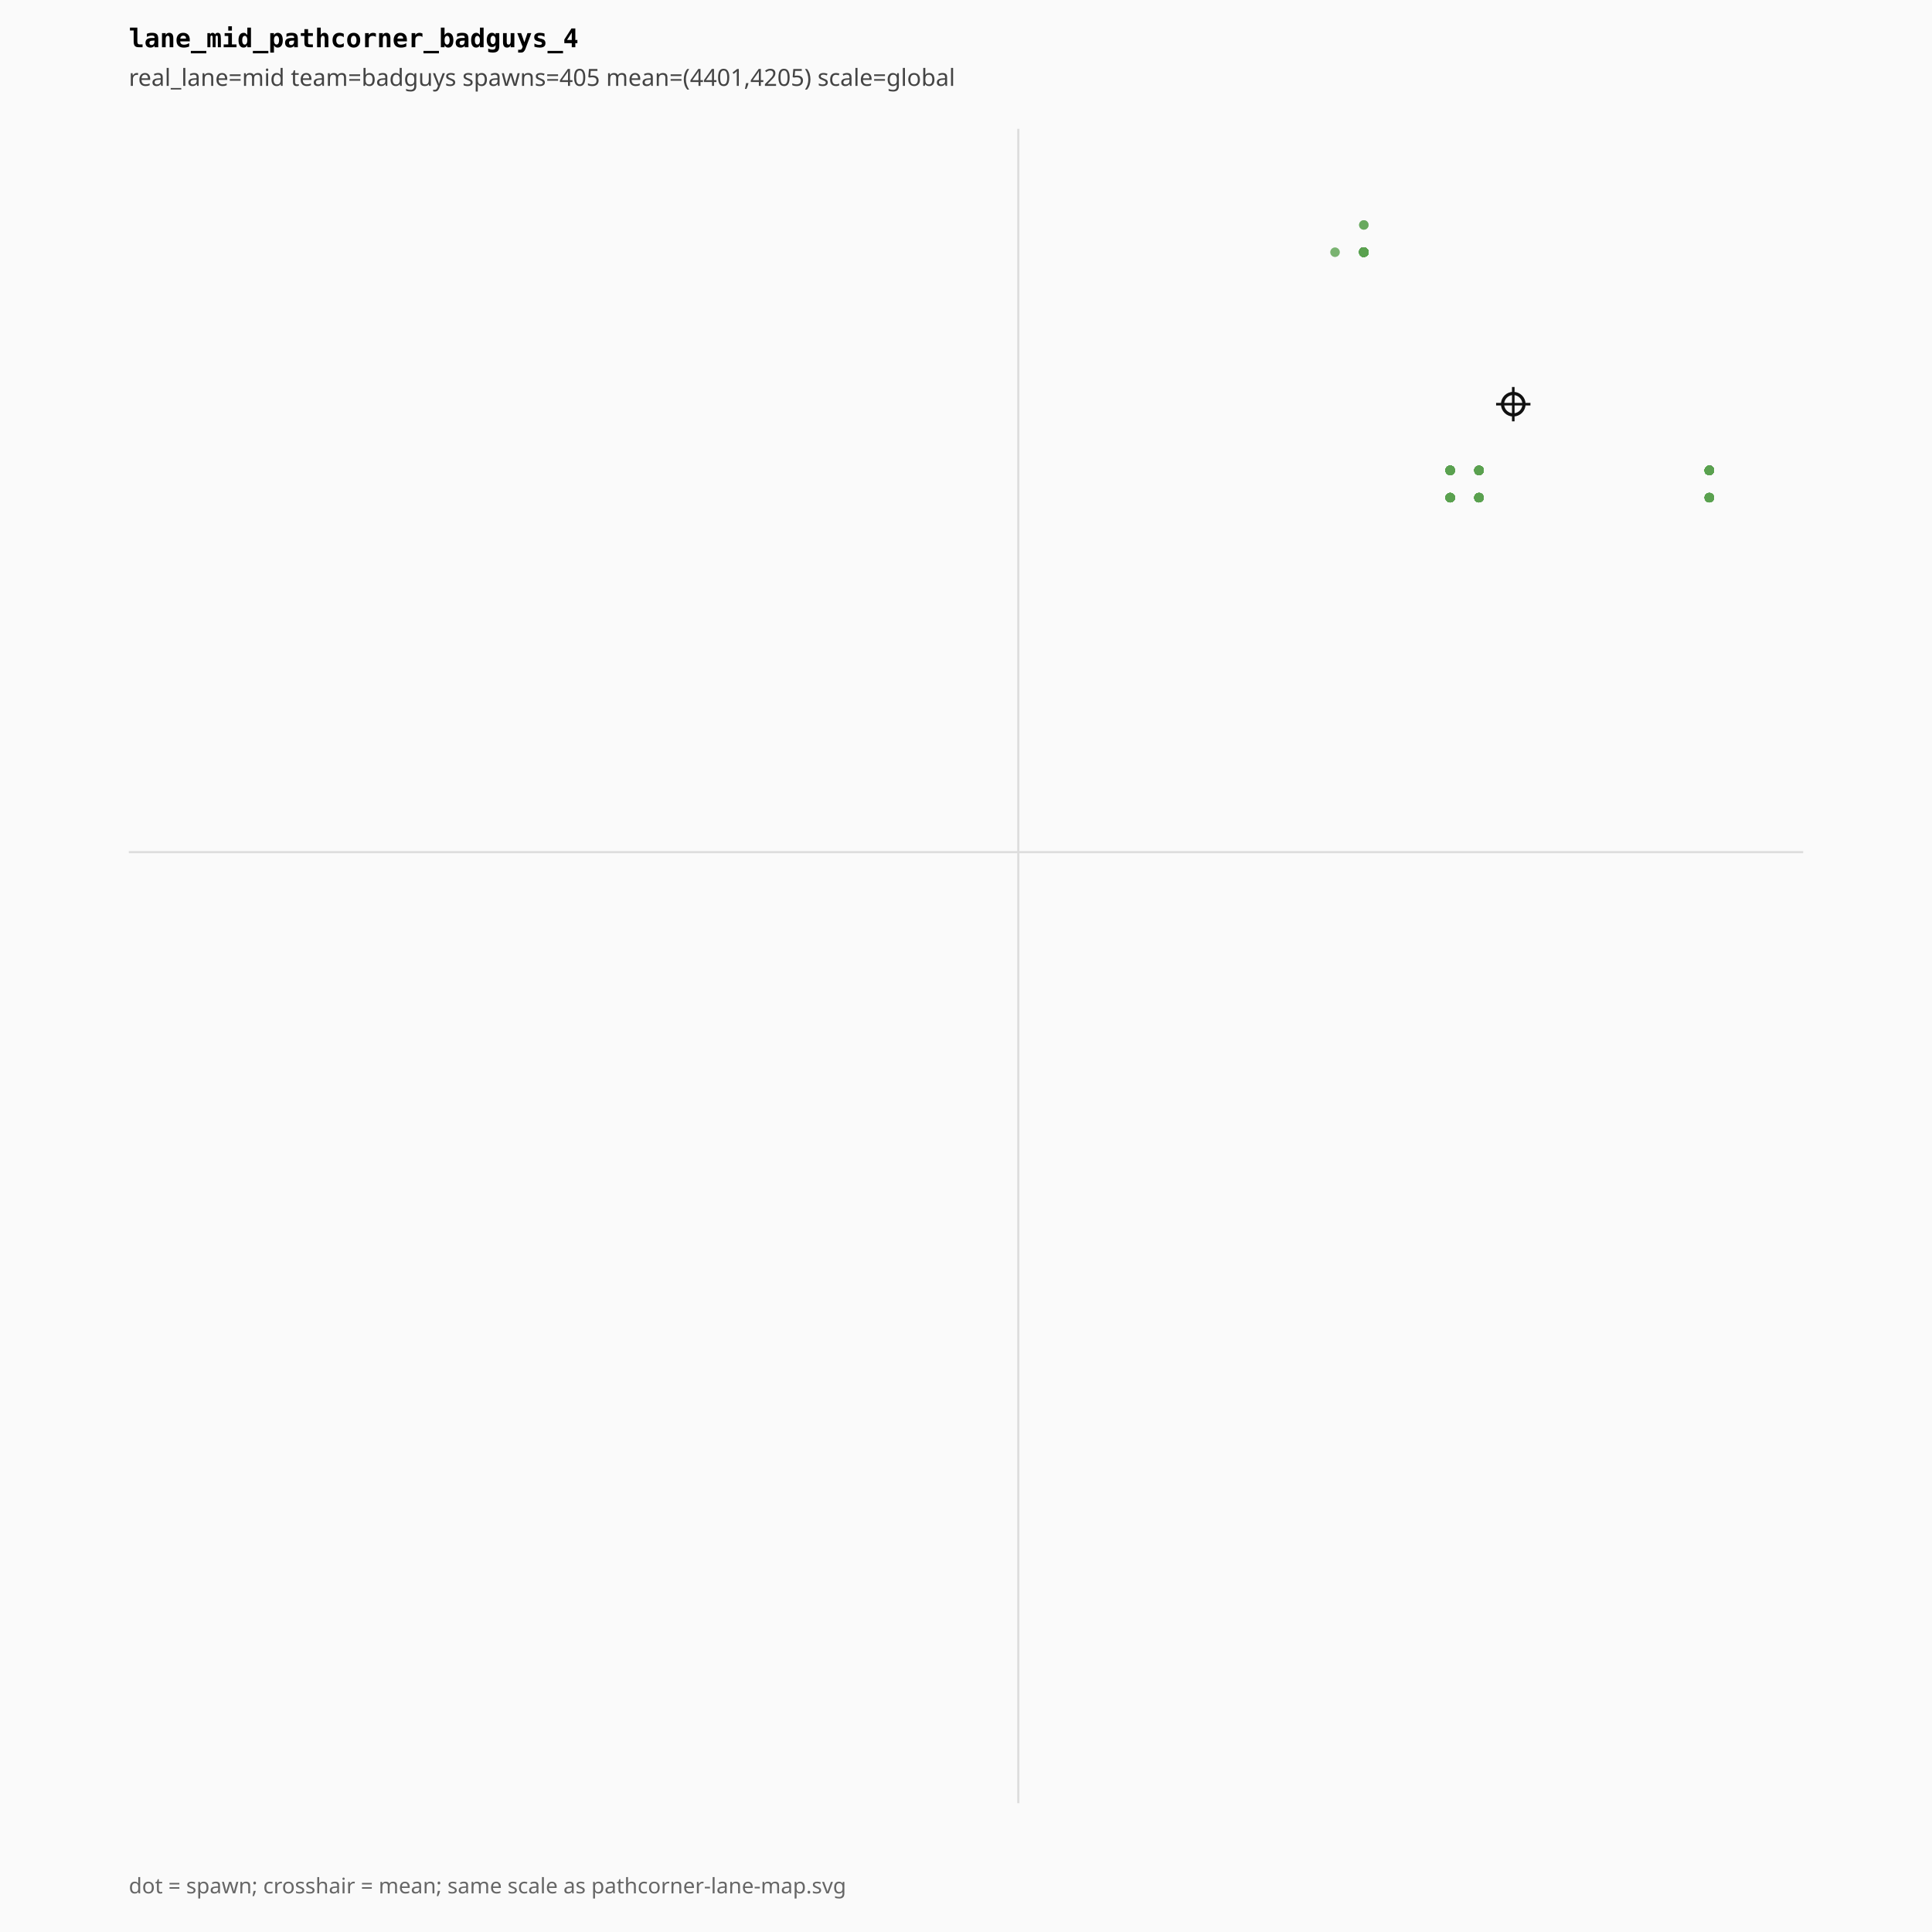
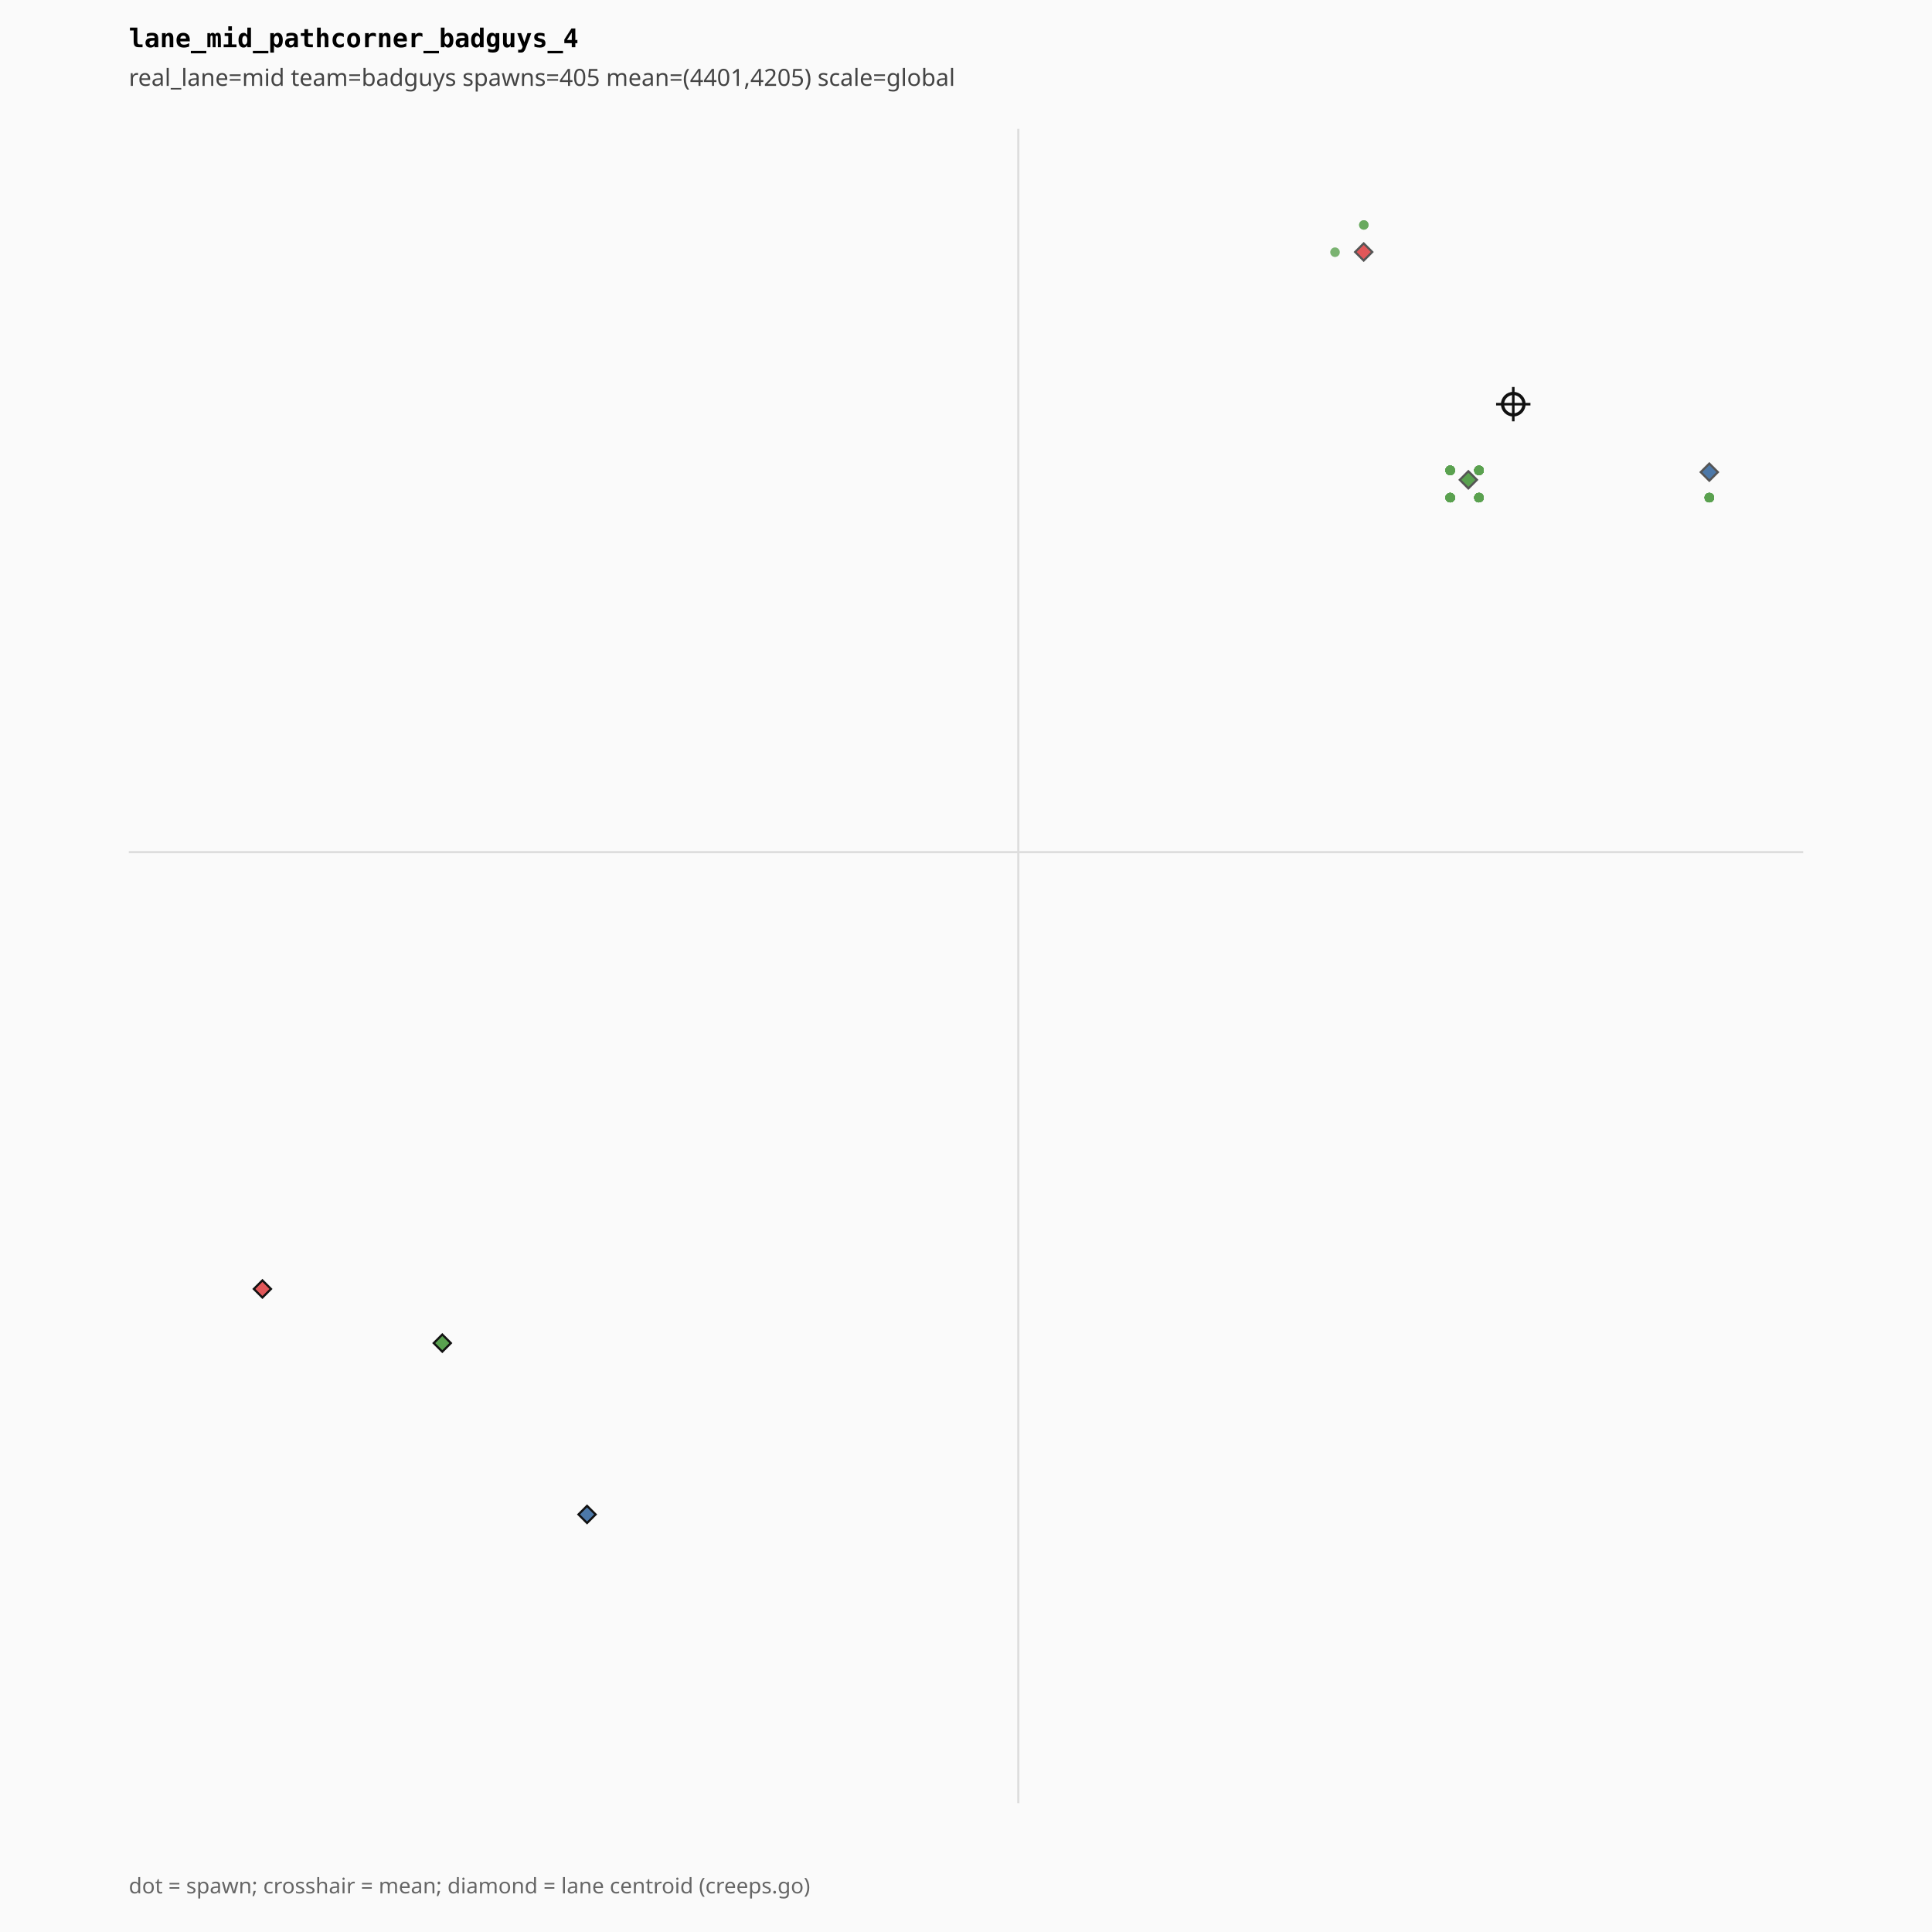
<svg xmlns="http://www.w3.org/2000/svg" width="900" height="900" viewBox="0 0 900 900">
  <rect x="0" y="0" width="900" height="900" fill="#fafafa" />
  <text x="60" y="22" font-family="monospace" font-size="12" font-weight="bold">lane_mid_pathcorner_badguys_4</text>
  <text x="60" y="40" font-family="sans-serif" font-size="11" fill="#444">real_lane=mid  team=badguys  spawns=405  mean=(4401,4205)  scale=global</text>
  <line x1="474.37" y1="60" x2="474.37" y2="840" stroke="#ddd" stroke-width="1" />
  <line x1="60" y1="396.96" x2="840" y2="396.96" stroke="#ddd" stroke-width="1" />
  <circle cx="635.32" cy="117.49" r="2.20" fill="#59A14F" fill-opacity="0.55" stroke="none" />
  <circle cx="796.28" cy="219.12" r="2.20" fill="#59A14F" fill-opacity="0.55" stroke="none" />
  <circle cx="688.97" cy="231.82" r="2.20" fill="#59A14F" fill-opacity="0.55" stroke="none" />
  <circle cx="688.97" cy="219.12" r="2.20" fill="#59A14F" fill-opacity="0.55" stroke="none" />
  <circle cx="796.28" cy="219.12" r="2.20" fill="#59A14F" fill-opacity="0.55" stroke="none" />
  <circle cx="796.28" cy="219.12" r="2.20" fill="#59A14F" fill-opacity="0.55" stroke="none" />
  <circle cx="635.32" cy="117.49" r="2.20" fill="#59A14F" fill-opacity="0.55" stroke="none" />
  <circle cx="675.56" cy="219.12" r="2.20" fill="#59A14F" fill-opacity="0.55" stroke="none" />
  <circle cx="635.32" cy="117.49" r="2.20" fill="#59A14F" fill-opacity="0.55" stroke="none" />
  <circle cx="688.97" cy="219.12" r="2.20" fill="#59A14F" fill-opacity="0.55" stroke="none" />
  <circle cx="635.32" cy="117.49" r="2.20" fill="#59A14F" fill-opacity="0.55" stroke="none" />
  <circle cx="675.56" cy="219.12" r="2.20" fill="#59A14F" fill-opacity="0.55" stroke="none" />
  <circle cx="796.28" cy="219.12" r="2.20" fill="#59A14F" fill-opacity="0.55" stroke="none" />
  <circle cx="635.32" cy="117.49" r="2.20" fill="#59A14F" fill-opacity="0.55" stroke="none" />
  <circle cx="688.97" cy="219.12" r="2.20" fill="#59A14F" fill-opacity="0.55" stroke="none" />
  <circle cx="796.28" cy="231.82" r="2.20" fill="#59A14F" fill-opacity="0.55" stroke="none" />
  <circle cx="688.97" cy="231.82" r="2.20" fill="#59A14F" fill-opacity="0.55" stroke="none" />
  <circle cx="688.97" cy="219.12" r="2.20" fill="#59A14F" fill-opacity="0.55" stroke="none" />
  <circle cx="796.28" cy="219.12" r="2.20" fill="#59A14F" fill-opacity="0.55" stroke="none" />
  <circle cx="635.32" cy="117.49" r="2.20" fill="#59A14F" fill-opacity="0.55" stroke="none" />
  <circle cx="675.56" cy="231.82" r="2.20" fill="#59A14F" fill-opacity="0.55" stroke="none" />
  <circle cx="796.28" cy="219.12" r="2.20" fill="#59A14F" fill-opacity="0.55" stroke="none" />
  <circle cx="635.32" cy="117.49" r="2.20" fill="#59A14F" fill-opacity="0.55" stroke="none" />
  <circle cx="688.97" cy="219.12" r="2.20" fill="#59A14F" fill-opacity="0.55" stroke="none" />
  <circle cx="796.28" cy="219.12" r="2.20" fill="#59A14F" fill-opacity="0.55" stroke="none" />
  <circle cx="635.32" cy="117.49" r="2.20" fill="#59A14F" fill-opacity="0.55" stroke="none" />
  <circle cx="796.28" cy="231.82" r="2.20" fill="#59A14F" fill-opacity="0.55" stroke="none" />
  <circle cx="675.56" cy="231.82" r="2.20" fill="#59A14F" fill-opacity="0.55" stroke="none" />
  <circle cx="635.32" cy="117.49" r="2.20" fill="#59A14F" fill-opacity="0.55" stroke="none" />
  <circle cx="796.28" cy="231.82" r="2.20" fill="#59A14F" fill-opacity="0.55" stroke="none" />
  <circle cx="675.56" cy="219.12" r="2.20" fill="#59A14F" fill-opacity="0.55" stroke="none" />
  <circle cx="675.56" cy="219.12" r="2.20" fill="#59A14F" fill-opacity="0.55" stroke="none" />
  <circle cx="796.28" cy="219.12" r="2.20" fill="#59A14F" fill-opacity="0.55" stroke="none" />
  <circle cx="635.32" cy="117.49" r="2.20" fill="#59A14F" fill-opacity="0.55" stroke="none" />
  <circle cx="635.32" cy="117.49" r="2.20" fill="#59A14F" fill-opacity="0.55" stroke="none" />
  <circle cx="688.97" cy="231.82" r="2.20" fill="#59A14F" fill-opacity="0.55" stroke="none" />
  <circle cx="796.28" cy="219.12" r="2.20" fill="#59A14F" fill-opacity="0.55" stroke="none" />
  <circle cx="688.97" cy="219.12" r="2.20" fill="#59A14F" fill-opacity="0.55" stroke="none" />
  <circle cx="796.28" cy="219.12" r="2.20" fill="#59A14F" fill-opacity="0.55" stroke="none" />
  <circle cx="688.97" cy="231.82" r="2.20" fill="#59A14F" fill-opacity="0.55" stroke="none" />
  <circle cx="675.56" cy="219.12" r="2.20" fill="#59A14F" fill-opacity="0.55" stroke="none" />
  <circle cx="796.28" cy="219.12" r="2.20" fill="#59A14F" fill-opacity="0.55" stroke="none" />
  <circle cx="635.32" cy="117.49" r="2.20" fill="#59A14F" fill-opacity="0.55" stroke="none" />
  <circle cx="635.32" cy="117.49" r="2.20" fill="#59A14F" fill-opacity="0.55" stroke="none" />
  <circle cx="688.97" cy="231.82" r="2.20" fill="#59A14F" fill-opacity="0.55" stroke="none" />
  <circle cx="796.28" cy="219.12" r="2.20" fill="#59A14F" fill-opacity="0.55" stroke="none" />
  <circle cx="635.32" cy="117.49" r="2.20" fill="#59A14F" fill-opacity="0.55" stroke="none" />
  <circle cx="688.97" cy="231.82" r="2.20" fill="#59A14F" fill-opacity="0.55" stroke="none" />
  <circle cx="688.97" cy="231.82" r="2.20" fill="#59A14F" fill-opacity="0.55" stroke="none" />
  <circle cx="635.32" cy="117.49" r="2.20" fill="#59A14F" fill-opacity="0.55" stroke="none" />
  <circle cx="796.28" cy="219.12" r="2.20" fill="#59A14F" fill-opacity="0.55" stroke="none" />
  <circle cx="635.32" cy="117.49" r="2.20" fill="#59A14F" fill-opacity="0.55" stroke="none" />
  <circle cx="675.56" cy="219.12" r="2.20" fill="#59A14F" fill-opacity="0.55" stroke="none" />
  <circle cx="635.32" cy="117.49" r="2.20" fill="#59A14F" fill-opacity="0.55" stroke="none" />
  <circle cx="675.56" cy="219.12" r="2.20" fill="#59A14F" fill-opacity="0.55" stroke="none" />
  <circle cx="688.97" cy="231.82" r="2.20" fill="#59A14F" fill-opacity="0.55" stroke="none" />
  <circle cx="796.28" cy="219.12" r="2.20" fill="#59A14F" fill-opacity="0.55" stroke="none" />
  <circle cx="635.32" cy="117.49" r="2.20" fill="#59A14F" fill-opacity="0.55" stroke="none" />
  <circle cx="675.56" cy="219.12" r="2.20" fill="#59A14F" fill-opacity="0.55" stroke="none" />
  <circle cx="675.56" cy="231.82" r="2.20" fill="#59A14F" fill-opacity="0.55" stroke="none" />
  <circle cx="688.97" cy="219.12" r="2.20" fill="#59A14F" fill-opacity="0.55" stroke="none" />
  <circle cx="635.32" cy="117.49" r="2.20" fill="#59A14F" fill-opacity="0.55" stroke="none" />
  <circle cx="796.28" cy="219.12" r="2.20" fill="#59A14F" fill-opacity="0.55" stroke="none" />
  <circle cx="796.28" cy="219.12" r="2.20" fill="#59A14F" fill-opacity="0.55" stroke="none" />
  <circle cx="675.56" cy="219.12" r="2.20" fill="#59A14F" fill-opacity="0.55" stroke="none" />
  <circle cx="635.32" cy="117.49" r="2.20" fill="#59A14F" fill-opacity="0.55" stroke="none" />
  <circle cx="635.32" cy="117.49" r="2.20" fill="#59A14F" fill-opacity="0.55" stroke="none" />
  <circle cx="675.56" cy="219.12" r="2.20" fill="#59A14F" fill-opacity="0.55" stroke="none" />
  <circle cx="796.28" cy="219.12" r="2.20" fill="#59A14F" fill-opacity="0.55" stroke="none" />
  <circle cx="635.32" cy="117.49" r="2.20" fill="#59A14F" fill-opacity="0.55" stroke="none" />
  <circle cx="688.97" cy="219.12" r="2.20" fill="#59A14F" fill-opacity="0.55" stroke="none" />
  <circle cx="796.28" cy="219.12" r="2.20" fill="#59A14F" fill-opacity="0.55" stroke="none" />
  <circle cx="675.56" cy="231.82" r="2.20" fill="#59A14F" fill-opacity="0.55" stroke="none" />
  <circle cx="796.28" cy="219.12" r="2.20" fill="#59A14F" fill-opacity="0.55" stroke="none" />
  <circle cx="635.32" cy="117.49" r="2.20" fill="#59A14F" fill-opacity="0.55" stroke="none" />
  <circle cx="635.32" cy="117.49" r="2.20" fill="#59A14F" fill-opacity="0.55" stroke="none" />
  <circle cx="635.32" cy="117.49" r="2.20" fill="#59A14F" fill-opacity="0.55" stroke="none" />
  <circle cx="675.56" cy="219.12" r="2.20" fill="#59A14F" fill-opacity="0.55" stroke="none" />
  <circle cx="796.28" cy="231.82" r="2.20" fill="#59A14F" fill-opacity="0.55" stroke="none" />
  <circle cx="675.56" cy="219.12" r="2.20" fill="#59A14F" fill-opacity="0.55" stroke="none" />
  <circle cx="688.97" cy="231.82" r="2.20" fill="#59A14F" fill-opacity="0.55" stroke="none" />
  <circle cx="635.32" cy="117.49" r="2.20" fill="#59A14F" fill-opacity="0.55" stroke="none" />
  <circle cx="796.28" cy="219.12" r="2.20" fill="#59A14F" fill-opacity="0.55" stroke="none" />
  <circle cx="675.56" cy="219.12" r="2.20" fill="#59A14F" fill-opacity="0.55" stroke="none" />
  <circle cx="688.97" cy="219.12" r="2.20" fill="#59A14F" fill-opacity="0.55" stroke="none" />
  <circle cx="635.32" cy="117.49" r="2.20" fill="#59A14F" fill-opacity="0.55" stroke="none" />
  <circle cx="675.56" cy="219.12" r="2.20" fill="#59A14F" fill-opacity="0.55" stroke="none" />
  <circle cx="796.28" cy="219.12" r="2.20" fill="#59A14F" fill-opacity="0.55" stroke="none" />
  <circle cx="796.28" cy="219.12" r="2.20" fill="#59A14F" fill-opacity="0.55" stroke="none" />
  <circle cx="635.32" cy="117.49" r="2.20" fill="#59A14F" fill-opacity="0.55" stroke="none" />
  <circle cx="688.97" cy="219.12" r="2.20" fill="#59A14F" fill-opacity="0.55" stroke="none" />
  <circle cx="635.32" cy="104.79" r="2.20" fill="#59A14F" fill-opacity="0.55" stroke="none" />
  <circle cx="635.32" cy="117.49" r="2.20" fill="#59A14F" fill-opacity="0.55" stroke="none" />
  <circle cx="796.28" cy="219.12" r="2.20" fill="#59A14F" fill-opacity="0.55" stroke="none" />
  <circle cx="635.32" cy="117.49" r="2.20" fill="#59A14F" fill-opacity="0.55" stroke="none" />
  <circle cx="796.28" cy="219.12" r="2.20" fill="#59A14F" fill-opacity="0.55" stroke="none" />
  <circle cx="675.56" cy="219.12" r="2.20" fill="#59A14F" fill-opacity="0.55" stroke="none" />
  <circle cx="796.28" cy="231.82" r="2.20" fill="#59A14F" fill-opacity="0.55" stroke="none" />
  <circle cx="796.28" cy="231.82" r="2.20" fill="#59A14F" fill-opacity="0.55" stroke="none" />
  <circle cx="621.91" cy="117.49" r="2.20" fill="#59A14F" fill-opacity="0.55" stroke="none" />
  <circle cx="675.56" cy="231.82" r="2.20" fill="#59A14F" fill-opacity="0.55" stroke="none" />
  <circle cx="796.28" cy="219.12" r="2.20" fill="#59A14F" fill-opacity="0.55" stroke="none" />
  <circle cx="675.56" cy="219.12" r="2.20" fill="#59A14F" fill-opacity="0.55" stroke="none" />
  <circle cx="635.32" cy="117.49" r="2.20" fill="#59A14F" fill-opacity="0.55" stroke="none" />
  <circle cx="796.28" cy="219.12" r="2.20" fill="#59A14F" fill-opacity="0.55" stroke="none" />
  <circle cx="688.97" cy="231.82" r="2.20" fill="#59A14F" fill-opacity="0.55" stroke="none" />
  <circle cx="635.32" cy="117.49" r="2.20" fill="#59A14F" fill-opacity="0.55" stroke="none" />
  <circle cx="675.56" cy="231.82" r="2.20" fill="#59A14F" fill-opacity="0.55" stroke="none" />
  <circle cx="688.97" cy="231.82" r="2.20" fill="#59A14F" fill-opacity="0.55" stroke="none" />
  <circle cx="796.28" cy="219.12" r="2.20" fill="#59A14F" fill-opacity="0.55" stroke="none" />
  <circle cx="796.28" cy="231.82" r="2.20" fill="#59A14F" fill-opacity="0.55" stroke="none" />
  <circle cx="688.97" cy="231.82" r="2.20" fill="#59A14F" fill-opacity="0.55" stroke="none" />
  <circle cx="635.32" cy="117.49" r="2.20" fill="#59A14F" fill-opacity="0.55" stroke="none" />
  <circle cx="796.28" cy="219.12" r="2.20" fill="#59A14F" fill-opacity="0.55" stroke="none" />
  <circle cx="635.32" cy="117.49" r="2.20" fill="#59A14F" fill-opacity="0.55" stroke="none" />
  <circle cx="796.28" cy="219.12" r="2.20" fill="#59A14F" fill-opacity="0.55" stroke="none" />
  <circle cx="675.56" cy="231.82" r="2.20" fill="#59A14F" fill-opacity="0.55" stroke="none" />
  <circle cx="796.28" cy="219.12" r="2.20" fill="#59A14F" fill-opacity="0.55" stroke="none" />
  <circle cx="635.32" cy="117.49" r="2.20" fill="#59A14F" fill-opacity="0.55" stroke="none" />
  <circle cx="675.56" cy="219.12" r="2.20" fill="#59A14F" fill-opacity="0.55" stroke="none" />
  <circle cx="796.28" cy="219.12" r="2.20" fill="#59A14F" fill-opacity="0.55" stroke="none" />
  <circle cx="675.56" cy="219.12" r="2.20" fill="#59A14F" fill-opacity="0.55" stroke="none" />
  <circle cx="635.32" cy="117.49" r="2.20" fill="#59A14F" fill-opacity="0.55" stroke="none" />
  <circle cx="635.32" cy="117.49" r="2.20" fill="#59A14F" fill-opacity="0.55" stroke="none" />
  <circle cx="796.28" cy="219.12" r="2.20" fill="#59A14F" fill-opacity="0.55" stroke="none" />
  <circle cx="635.32" cy="117.49" r="2.20" fill="#59A14F" fill-opacity="0.55" stroke="none" />
  <circle cx="688.97" cy="231.82" r="2.20" fill="#59A14F" fill-opacity="0.55" stroke="none" />
  <circle cx="796.28" cy="219.12" r="2.20" fill="#59A14F" fill-opacity="0.55" stroke="none" />
  <circle cx="675.56" cy="219.12" r="2.20" fill="#59A14F" fill-opacity="0.55" stroke="none" />
  <circle cx="635.32" cy="117.49" r="2.20" fill="#59A14F" fill-opacity="0.55" stroke="none" />
  <circle cx="796.28" cy="219.12" r="2.20" fill="#59A14F" fill-opacity="0.55" stroke="none" />
  <circle cx="688.97" cy="219.12" r="2.20" fill="#59A14F" fill-opacity="0.55" stroke="none" />
  <circle cx="635.32" cy="117.49" r="2.20" fill="#59A14F" fill-opacity="0.55" stroke="none" />
  <circle cx="635.32" cy="117.49" r="2.20" fill="#59A14F" fill-opacity="0.55" stroke="none" />
  <circle cx="796.28" cy="219.12" r="2.20" fill="#59A14F" fill-opacity="0.55" stroke="none" />
  <circle cx="688.97" cy="231.82" r="2.20" fill="#59A14F" fill-opacity="0.55" stroke="none" />
  <circle cx="688.97" cy="219.12" r="2.20" fill="#59A14F" fill-opacity="0.55" stroke="none" />
  <circle cx="675.56" cy="231.82" r="2.20" fill="#59A14F" fill-opacity="0.55" stroke="none" />
  <circle cx="635.32" cy="117.49" r="2.20" fill="#59A14F" fill-opacity="0.55" stroke="none" />
  <circle cx="796.28" cy="219.12" r="2.20" fill="#59A14F" fill-opacity="0.55" stroke="none" />
  <circle cx="675.56" cy="219.12" r="2.20" fill="#59A14F" fill-opacity="0.55" stroke="none" />
  <circle cx="635.32" cy="117.49" r="2.20" fill="#59A14F" fill-opacity="0.55" stroke="none" />
  <circle cx="796.28" cy="219.12" r="2.20" fill="#59A14F" fill-opacity="0.55" stroke="none" />
  <circle cx="796.28" cy="219.12" r="2.20" fill="#59A14F" fill-opacity="0.55" stroke="none" />
  <circle cx="635.32" cy="117.49" r="2.20" fill="#59A14F" fill-opacity="0.55" stroke="none" />
  <circle cx="688.97" cy="219.12" r="2.20" fill="#59A14F" fill-opacity="0.55" stroke="none" />
  <circle cx="796.28" cy="219.12" r="2.20" fill="#59A14F" fill-opacity="0.55" stroke="none" />
  <circle cx="796.28" cy="219.12" r="2.20" fill="#59A14F" fill-opacity="0.55" stroke="none" />
  <circle cx="688.97" cy="231.82" r="2.20" fill="#59A14F" fill-opacity="0.55" stroke="none" />
  <circle cx="688.97" cy="219.12" r="2.20" fill="#59A14F" fill-opacity="0.55" stroke="none" />
  <circle cx="796.28" cy="219.12" r="2.20" fill="#59A14F" fill-opacity="0.55" stroke="none" />
  <circle cx="635.32" cy="117.49" r="2.20" fill="#59A14F" fill-opacity="0.55" stroke="none" />
  <circle cx="688.97" cy="219.12" r="2.20" fill="#59A14F" fill-opacity="0.55" stroke="none" />
  <circle cx="796.28" cy="219.12" r="2.20" fill="#59A14F" fill-opacity="0.55" stroke="none" />
  <circle cx="796.28" cy="219.12" r="2.20" fill="#59A14F" fill-opacity="0.55" stroke="none" />
  <circle cx="635.32" cy="117.49" r="2.20" fill="#59A14F" fill-opacity="0.55" stroke="none" />
  <circle cx="635.32" cy="117.49" r="2.20" fill="#59A14F" fill-opacity="0.55" stroke="none" />
  <circle cx="635.32" cy="117.49" r="2.20" fill="#59A14F" fill-opacity="0.55" stroke="none" />
  <circle cx="796.28" cy="219.12" r="2.20" fill="#59A14F" fill-opacity="0.55" stroke="none" />
  <circle cx="688.97" cy="219.12" r="2.20" fill="#59A14F" fill-opacity="0.55" stroke="none" />
  <circle cx="635.32" cy="117.49" r="2.20" fill="#59A14F" fill-opacity="0.55" stroke="none" />
  <circle cx="635.32" cy="117.49" r="2.20" fill="#59A14F" fill-opacity="0.55" stroke="none" />
  <circle cx="796.28" cy="219.12" r="2.20" fill="#59A14F" fill-opacity="0.55" stroke="none" />
  <circle cx="796.28" cy="219.12" r="2.20" fill="#59A14F" fill-opacity="0.55" stroke="none" />
  <circle cx="635.32" cy="117.49" r="2.20" fill="#59A14F" fill-opacity="0.55" stroke="none" />
  <circle cx="635.32" cy="117.49" r="2.20" fill="#59A14F" fill-opacity="0.55" stroke="none" />
  <circle cx="796.28" cy="219.12" r="2.20" fill="#59A14F" fill-opacity="0.55" stroke="none" />
  <circle cx="635.32" cy="117.49" r="2.20" fill="#59A14F" fill-opacity="0.55" stroke="none" />
  <circle cx="675.56" cy="231.82" r="2.20" fill="#59A14F" fill-opacity="0.55" stroke="none" />
  <circle cx="635.32" cy="117.49" r="2.20" fill="#59A14F" fill-opacity="0.55" stroke="none" />
  <circle cx="796.28" cy="219.12" r="2.20" fill="#59A14F" fill-opacity="0.55" stroke="none" />
  <circle cx="635.32" cy="117.49" r="2.20" fill="#59A14F" fill-opacity="0.55" stroke="none" />
  <circle cx="675.56" cy="219.12" r="2.20" fill="#59A14F" fill-opacity="0.55" stroke="none" />
  <circle cx="796.28" cy="219.12" r="2.20" fill="#59A14F" fill-opacity="0.55" stroke="none" />
  <circle cx="688.97" cy="219.12" r="2.20" fill="#59A14F" fill-opacity="0.55" stroke="none" />
  <circle cx="635.32" cy="117.49" r="2.20" fill="#59A14F" fill-opacity="0.55" stroke="none" />
  <circle cx="635.32" cy="117.49" r="2.20" fill="#59A14F" fill-opacity="0.55" stroke="none" />
  <circle cx="675.56" cy="231.82" r="2.20" fill="#59A14F" fill-opacity="0.55" stroke="none" />
  <circle cx="796.28" cy="219.12" r="2.20" fill="#59A14F" fill-opacity="0.55" stroke="none" />
  <circle cx="675.56" cy="219.12" r="2.20" fill="#59A14F" fill-opacity="0.55" stroke="none" />
  <circle cx="635.32" cy="117.49" r="2.20" fill="#59A14F" fill-opacity="0.55" stroke="none" />
  <circle cx="796.28" cy="219.12" r="2.20" fill="#59A14F" fill-opacity="0.55" stroke="none" />
  <circle cx="635.32" cy="117.49" r="2.20" fill="#59A14F" fill-opacity="0.55" stroke="none" />
  <circle cx="688.97" cy="219.12" r="2.20" fill="#59A14F" fill-opacity="0.55" stroke="none" />
  <circle cx="796.28" cy="219.12" r="2.20" fill="#59A14F" fill-opacity="0.55" stroke="none" />
  <circle cx="635.32" cy="117.49" r="2.20" fill="#59A14F" fill-opacity="0.55" stroke="none" />
  <circle cx="635.32" cy="117.49" r="2.20" fill="#59A14F" fill-opacity="0.55" stroke="none" />
  <circle cx="675.56" cy="219.12" r="2.20" fill="#59A14F" fill-opacity="0.55" stroke="none" />
  <circle cx="635.32" cy="117.49" r="2.20" fill="#59A14F" fill-opacity="0.55" stroke="none" />
  <circle cx="796.28" cy="219.12" r="2.20" fill="#59A14F" fill-opacity="0.55" stroke="none" />
  <circle cx="635.32" cy="117.49" r="2.20" fill="#59A14F" fill-opacity="0.55" stroke="none" />
  <circle cx="675.56" cy="231.82" r="2.20" fill="#59A14F" fill-opacity="0.55" stroke="none" />
  <circle cx="796.28" cy="219.12" r="2.20" fill="#59A14F" fill-opacity="0.55" stroke="none" />
  <circle cx="688.97" cy="231.82" r="2.20" fill="#59A14F" fill-opacity="0.55" stroke="none" />
  <circle cx="796.28" cy="219.12" r="2.20" fill="#59A14F" fill-opacity="0.55" stroke="none" />
  <circle cx="635.32" cy="117.49" r="2.20" fill="#59A14F" fill-opacity="0.55" stroke="none" />
  <circle cx="688.97" cy="219.12" r="2.20" fill="#59A14F" fill-opacity="0.55" stroke="none" />
  <circle cx="796.28" cy="219.12" r="2.20" fill="#59A14F" fill-opacity="0.55" stroke="none" />
  <circle cx="688.97" cy="231.82" r="2.20" fill="#59A14F" fill-opacity="0.55" stroke="none" />
  <circle cx="796.28" cy="231.82" r="2.20" fill="#59A14F" fill-opacity="0.55" stroke="none" />
  <circle cx="635.32" cy="117.49" r="2.20" fill="#59A14F" fill-opacity="0.55" stroke="none" />
  <circle cx="675.56" cy="231.82" r="2.20" fill="#59A14F" fill-opacity="0.55" stroke="none" />
  <circle cx="675.56" cy="231.82" r="2.20" fill="#59A14F" fill-opacity="0.55" stroke="none" />
  <circle cx="635.32" cy="117.49" r="2.20" fill="#59A14F" fill-opacity="0.55" stroke="none" />
  <circle cx="675.56" cy="231.82" r="2.20" fill="#59A14F" fill-opacity="0.55" stroke="none" />
  <circle cx="688.97" cy="219.12" r="2.20" fill="#59A14F" fill-opacity="0.55" stroke="none" />
  <circle cx="796.28" cy="219.12" r="2.20" fill="#59A14F" fill-opacity="0.55" stroke="none" />
  <circle cx="635.32" cy="117.49" r="2.20" fill="#59A14F" fill-opacity="0.55" stroke="none" />
  <circle cx="675.56" cy="231.82" r="2.20" fill="#59A14F" fill-opacity="0.55" stroke="none" />
  <circle cx="635.32" cy="104.79" r="2.20" fill="#59A14F" fill-opacity="0.55" stroke="none" />
  <circle cx="796.28" cy="219.12" r="2.20" fill="#59A14F" fill-opacity="0.55" stroke="none" />
  <circle cx="688.97" cy="231.82" r="2.20" fill="#59A14F" fill-opacity="0.55" stroke="none" />
  <circle cx="688.97" cy="231.82" r="2.20" fill="#59A14F" fill-opacity="0.55" stroke="none" />
  <circle cx="796.28" cy="219.12" r="2.20" fill="#59A14F" fill-opacity="0.55" stroke="none" />
  <circle cx="635.32" cy="117.49" r="2.20" fill="#59A14F" fill-opacity="0.55" stroke="none" />
  <circle cx="796.28" cy="219.12" r="2.20" fill="#59A14F" fill-opacity="0.55" stroke="none" />
  <circle cx="675.56" cy="231.82" r="2.20" fill="#59A14F" fill-opacity="0.55" stroke="none" />
  <circle cx="635.32" cy="117.49" r="2.20" fill="#59A14F" fill-opacity="0.55" stroke="none" />
  <circle cx="675.56" cy="231.82" r="2.20" fill="#59A14F" fill-opacity="0.55" stroke="none" />
  <circle cx="796.28" cy="219.12" r="2.20" fill="#59A14F" fill-opacity="0.55" stroke="none" />
  <circle cx="635.32" cy="117.49" r="2.20" fill="#59A14F" fill-opacity="0.55" stroke="none" />
  <circle cx="635.32" cy="117.49" r="2.20" fill="#59A14F" fill-opacity="0.55" stroke="none" />
  <circle cx="796.28" cy="219.12" r="2.20" fill="#59A14F" fill-opacity="0.55" stroke="none" />
  <circle cx="688.97" cy="219.12" r="2.20" fill="#59A14F" fill-opacity="0.55" stroke="none" />
  <circle cx="688.97" cy="231.82" r="2.20" fill="#59A14F" fill-opacity="0.55" stroke="none" />
  <circle cx="675.56" cy="219.12" r="2.20" fill="#59A14F" fill-opacity="0.55" stroke="none" />
  <circle cx="635.32" cy="117.49" r="2.20" fill="#59A14F" fill-opacity="0.55" stroke="none" />
  <circle cx="796.28" cy="219.12" r="2.20" fill="#59A14F" fill-opacity="0.55" stroke="none" />
  <circle cx="675.56" cy="231.82" r="2.20" fill="#59A14F" fill-opacity="0.55" stroke="none" />
  <circle cx="796.28" cy="219.12" r="2.20" fill="#59A14F" fill-opacity="0.55" stroke="none" />
  <circle cx="635.32" cy="117.49" r="2.20" fill="#59A14F" fill-opacity="0.55" stroke="none" />
  <circle cx="796.28" cy="219.12" r="2.20" fill="#59A14F" fill-opacity="0.55" stroke="none" />
  <circle cx="796.28" cy="219.12" r="2.20" fill="#59A14F" fill-opacity="0.55" stroke="none" />
  <circle cx="796.28" cy="219.12" r="2.20" fill="#59A14F" fill-opacity="0.55" stroke="none" />
  <circle cx="688.97" cy="219.12" r="2.20" fill="#59A14F" fill-opacity="0.55" stroke="none" />
  <circle cx="796.28" cy="219.12" r="2.20" fill="#59A14F" fill-opacity="0.55" stroke="none" />
  <circle cx="796.28" cy="219.12" r="2.20" fill="#59A14F" fill-opacity="0.55" stroke="none" />
  <circle cx="635.32" cy="117.49" r="2.20" fill="#59A14F" fill-opacity="0.55" stroke="none" />
  <circle cx="688.97" cy="219.12" r="2.20" fill="#59A14F" fill-opacity="0.55" stroke="none" />
  <circle cx="635.32" cy="117.49" r="2.20" fill="#59A14F" fill-opacity="0.55" stroke="none" />
  <circle cx="796.28" cy="231.82" r="2.20" fill="#59A14F" fill-opacity="0.55" stroke="none" />
  <circle cx="688.97" cy="219.12" r="2.20" fill="#59A14F" fill-opacity="0.55" stroke="none" />
  <circle cx="635.32" cy="117.49" r="2.20" fill="#59A14F" fill-opacity="0.55" stroke="none" />
  <circle cx="796.28" cy="231.82" r="2.20" fill="#59A14F" fill-opacity="0.55" stroke="none" />
  <circle cx="635.32" cy="117.49" r="2.20" fill="#59A14F" fill-opacity="0.55" stroke="none" />
  <circle cx="796.28" cy="219.12" r="2.20" fill="#59A14F" fill-opacity="0.55" stroke="none" />
  <circle cx="675.56" cy="231.82" r="2.20" fill="#59A14F" fill-opacity="0.55" stroke="none" />
  <circle cx="796.28" cy="219.12" r="2.20" fill="#59A14F" fill-opacity="0.55" stroke="none" />
  <circle cx="635.32" cy="117.49" r="2.20" fill="#59A14F" fill-opacity="0.55" stroke="none" />
  <circle cx="688.97" cy="219.12" r="2.20" fill="#59A14F" fill-opacity="0.55" stroke="none" />
  <circle cx="635.32" cy="117.49" r="2.20" fill="#59A14F" fill-opacity="0.55" stroke="none" />
  <circle cx="635.32" cy="117.49" r="2.20" fill="#59A14F" fill-opacity="0.55" stroke="none" />
  <circle cx="796.28" cy="231.82" r="2.20" fill="#59A14F" fill-opacity="0.55" stroke="none" />
  <circle cx="796.28" cy="219.12" r="2.20" fill="#59A14F" fill-opacity="0.55" stroke="none" />
  <circle cx="675.56" cy="231.82" r="2.20" fill="#59A14F" fill-opacity="0.55" stroke="none" />
  <circle cx="796.28" cy="219.12" r="2.20" fill="#59A14F" fill-opacity="0.55" stroke="none" />
  <circle cx="688.97" cy="219.12" r="2.20" fill="#59A14F" fill-opacity="0.55" stroke="none" />
  <circle cx="796.28" cy="231.82" r="2.20" fill="#59A14F" fill-opacity="0.55" stroke="none" />
  <circle cx="675.56" cy="219.12" r="2.20" fill="#59A14F" fill-opacity="0.55" stroke="none" />
  <circle cx="796.28" cy="219.12" r="2.20" fill="#59A14F" fill-opacity="0.55" stroke="none" />
  <circle cx="635.32" cy="117.49" r="2.20" fill="#59A14F" fill-opacity="0.55" stroke="none" />
  <circle cx="635.32" cy="117.49" r="2.20" fill="#59A14F" fill-opacity="0.55" stroke="none" />
  <circle cx="675.56" cy="219.12" r="2.20" fill="#59A14F" fill-opacity="0.55" stroke="none" />
  <circle cx="675.56" cy="219.12" r="2.20" fill="#59A14F" fill-opacity="0.55" stroke="none" />
  <circle cx="796.28" cy="219.12" r="2.20" fill="#59A14F" fill-opacity="0.55" stroke="none" />
  <circle cx="675.56" cy="231.82" r="2.20" fill="#59A14F" fill-opacity="0.55" stroke="none" />
  <circle cx="675.56" cy="231.82" r="2.20" fill="#59A14F" fill-opacity="0.55" stroke="none" />
  <circle cx="635.32" cy="117.49" r="2.20" fill="#59A14F" fill-opacity="0.55" stroke="none" />
  <circle cx="635.32" cy="117.49" r="2.20" fill="#59A14F" fill-opacity="0.55" stroke="none" />
  <circle cx="796.28" cy="231.82" r="2.20" fill="#59A14F" fill-opacity="0.55" stroke="none" />
  <circle cx="635.32" cy="117.49" r="2.20" fill="#59A14F" fill-opacity="0.55" stroke="none" />
  <circle cx="675.56" cy="219.12" r="2.20" fill="#59A14F" fill-opacity="0.55" stroke="none" />
  <circle cx="675.56" cy="219.12" r="2.20" fill="#59A14F" fill-opacity="0.55" stroke="none" />
  <circle cx="796.28" cy="219.12" r="2.20" fill="#59A14F" fill-opacity="0.55" stroke="none" />
  <circle cx="796.28" cy="219.12" r="2.20" fill="#59A14F" fill-opacity="0.55" stroke="none" />
  <circle cx="635.32" cy="117.49" r="2.20" fill="#59A14F" fill-opacity="0.55" stroke="none" />
  <circle cx="688.97" cy="219.12" r="2.20" fill="#59A14F" fill-opacity="0.55" stroke="none" />
  <circle cx="796.28" cy="219.12" r="2.20" fill="#59A14F" fill-opacity="0.55" stroke="none" />
  <circle cx="635.32" cy="117.49" r="2.20" fill="#59A14F" fill-opacity="0.55" stroke="none" />
  <circle cx="635.32" cy="117.49" r="2.20" fill="#59A14F" fill-opacity="0.55" stroke="none" />
  <circle cx="635.32" cy="117.49" r="2.20" fill="#59A14F" fill-opacity="0.55" stroke="none" />
  <circle cx="675.56" cy="219.12" r="2.20" fill="#59A14F" fill-opacity="0.55" stroke="none" />
  <circle cx="796.28" cy="219.12" r="2.20" fill="#59A14F" fill-opacity="0.55" stroke="none" />
  <circle cx="688.97" cy="219.12" r="2.20" fill="#59A14F" fill-opacity="0.55" stroke="none" />
  <circle cx="796.28" cy="219.12" r="2.20" fill="#59A14F" fill-opacity="0.55" stroke="none" />
  <circle cx="635.32" cy="117.49" r="2.20" fill="#59A14F" fill-opacity="0.55" stroke="none" />
  <circle cx="688.97" cy="219.12" r="2.20" fill="#59A14F" fill-opacity="0.55" stroke="none" />
  <circle cx="796.28" cy="219.12" r="2.20" fill="#59A14F" fill-opacity="0.55" stroke="none" />
  <circle cx="796.28" cy="219.12" r="2.20" fill="#59A14F" fill-opacity="0.55" stroke="none" />
  <circle cx="688.97" cy="231.82" r="2.20" fill="#59A14F" fill-opacity="0.55" stroke="none" />
  <circle cx="635.32" cy="117.49" r="2.20" fill="#59A14F" fill-opacity="0.55" stroke="none" />
  <circle cx="796.28" cy="219.12" r="2.20" fill="#59A14F" fill-opacity="0.55" stroke="none" />
  <circle cx="688.97" cy="219.12" r="2.20" fill="#59A14F" fill-opacity="0.55" stroke="none" />
  <circle cx="796.28" cy="219.12" r="2.20" fill="#59A14F" fill-opacity="0.55" stroke="none" />
  <circle cx="796.28" cy="219.12" r="2.20" fill="#59A14F" fill-opacity="0.55" stroke="none" />
  <circle cx="796.28" cy="219.12" r="2.20" fill="#59A14F" fill-opacity="0.55" stroke="none" />
  <circle cx="635.32" cy="117.49" r="2.20" fill="#59A14F" fill-opacity="0.55" stroke="none" />
  <circle cx="688.97" cy="219.12" r="2.20" fill="#59A14F" fill-opacity="0.55" stroke="none" />
  <circle cx="635.32" cy="117.49" r="2.20" fill="#59A14F" fill-opacity="0.55" stroke="none" />
  <circle cx="688.97" cy="231.82" r="2.20" fill="#59A14F" fill-opacity="0.55" stroke="none" />
  <circle cx="688.97" cy="231.82" r="2.20" fill="#59A14F" fill-opacity="0.55" stroke="none" />
  <circle cx="635.32" cy="117.49" r="2.20" fill="#59A14F" fill-opacity="0.55" stroke="none" />
  <circle cx="635.32" cy="117.49" r="2.20" fill="#59A14F" fill-opacity="0.55" stroke="none" />
  <circle cx="796.28" cy="231.82" r="2.20" fill="#59A14F" fill-opacity="0.55" stroke="none" />
  <circle cx="675.56" cy="219.12" r="2.20" fill="#59A14F" fill-opacity="0.55" stroke="none" />
  <circle cx="635.32" cy="117.49" r="2.20" fill="#59A14F" fill-opacity="0.55" stroke="none" />
  <circle cx="796.28" cy="231.82" r="2.20" fill="#59A14F" fill-opacity="0.55" stroke="none" />
  <circle cx="796.28" cy="219.12" r="2.20" fill="#59A14F" fill-opacity="0.55" stroke="none" />
  <circle cx="675.56" cy="231.82" r="2.20" fill="#59A14F" fill-opacity="0.55" stroke="none" />
  <circle cx="635.32" cy="117.49" r="2.20" fill="#59A14F" fill-opacity="0.55" stroke="none" />
  <circle cx="635.32" cy="117.49" r="2.20" fill="#59A14F" fill-opacity="0.55" stroke="none" />
  <circle cx="675.56" cy="231.82" r="2.20" fill="#59A14F" fill-opacity="0.55" stroke="none" />
  <circle cx="796.28" cy="231.82" r="2.20" fill="#59A14F" fill-opacity="0.55" stroke="none" />
  <circle cx="796.28" cy="219.12" r="2.20" fill="#59A14F" fill-opacity="0.55" stroke="none" />
  <circle cx="688.97" cy="231.82" r="2.20" fill="#59A14F" fill-opacity="0.55" stroke="none" />
  <circle cx="796.28" cy="219.12" r="2.20" fill="#59A14F" fill-opacity="0.55" stroke="none" />
  <circle cx="796.28" cy="219.12" r="2.20" fill="#59A14F" fill-opacity="0.55" stroke="none" />
  <circle cx="635.32" cy="117.49" r="2.20" fill="#59A14F" fill-opacity="0.55" stroke="none" />
  <circle cx="688.97" cy="231.82" r="2.20" fill="#59A14F" fill-opacity="0.55" stroke="none" />
  <circle cx="635.32" cy="117.49" r="2.20" fill="#59A14F" fill-opacity="0.55" stroke="none" />
  <circle cx="675.56" cy="219.12" r="2.20" fill="#59A14F" fill-opacity="0.55" stroke="none" />
  <circle cx="796.28" cy="219.12" r="2.20" fill="#59A14F" fill-opacity="0.55" stroke="none" />
  <circle cx="635.32" cy="117.49" r="2.20" fill="#59A14F" fill-opacity="0.55" stroke="none" />
  <circle cx="675.56" cy="219.12" r="2.20" fill="#59A14F" fill-opacity="0.55" stroke="none" />
  <circle cx="796.28" cy="231.82" r="2.20" fill="#59A14F" fill-opacity="0.55" stroke="none" />
  <circle cx="796.28" cy="219.12" r="2.20" fill="#59A14F" fill-opacity="0.55" stroke="none" />
  <circle cx="635.32" cy="117.49" r="2.20" fill="#59A14F" fill-opacity="0.55" stroke="none" />
  <circle cx="675.56" cy="219.12" r="2.20" fill="#59A14F" fill-opacity="0.55" stroke="none" />
  <circle cx="635.32" cy="117.49" r="2.20" fill="#59A14F" fill-opacity="0.55" stroke="none" />
  <circle cx="675.56" cy="231.82" r="2.20" fill="#59A14F" fill-opacity="0.55" stroke="none" />
  <circle cx="635.32" cy="117.49" r="2.20" fill="#59A14F" fill-opacity="0.55" stroke="none" />
  <circle cx="796.28" cy="219.12" r="2.20" fill="#59A14F" fill-opacity="0.55" stroke="none" />
  <circle cx="796.28" cy="219.12" r="2.20" fill="#59A14F" fill-opacity="0.55" stroke="none" />
  <circle cx="675.56" cy="231.82" r="2.20" fill="#59A14F" fill-opacity="0.55" stroke="none" />
  <circle cx="621.91" cy="117.49" r="2.20" fill="#59A14F" fill-opacity="0.55" stroke="none" />
  <circle cx="796.28" cy="231.82" r="2.20" fill="#59A14F" fill-opacity="0.55" stroke="none" />
  <circle cx="635.32" cy="117.49" r="2.20" fill="#59A14F" fill-opacity="0.55" stroke="none" />
  <circle cx="796.28" cy="219.12" r="2.20" fill="#59A14F" fill-opacity="0.55" stroke="none" />
  <circle cx="675.56" cy="219.12" r="2.20" fill="#59A14F" fill-opacity="0.55" stroke="none" />
  <circle cx="796.28" cy="219.12" r="2.20" fill="#59A14F" fill-opacity="0.55" stroke="none" />
  <circle cx="635.32" cy="117.49" r="2.20" fill="#59A14F" fill-opacity="0.55" stroke="none" />
  <circle cx="688.97" cy="231.82" r="2.20" fill="#59A14F" fill-opacity="0.55" stroke="none" />
  <circle cx="635.32" cy="117.49" r="2.20" fill="#59A14F" fill-opacity="0.55" stroke="none" />
  <circle cx="675.56" cy="219.12" r="2.20" fill="#59A14F" fill-opacity="0.55" stroke="none" />
  <circle cx="796.28" cy="219.12" r="2.20" fill="#59A14F" fill-opacity="0.55" stroke="none" />
  <circle cx="635.32" cy="117.49" r="2.20" fill="#59A14F" fill-opacity="0.55" stroke="none" />
  <circle cx="796.28" cy="219.12" r="2.20" fill="#59A14F" fill-opacity="0.55" stroke="none" />
  <circle cx="635.32" cy="117.49" r="2.20" fill="#59A14F" fill-opacity="0.55" stroke="none" />
  <circle cx="635.32" cy="117.49" r="2.20" fill="#59A14F" fill-opacity="0.55" stroke="none" />
  <circle cx="675.56" cy="231.82" r="2.20" fill="#59A14F" fill-opacity="0.55" stroke="none" />
  <circle cx="796.28" cy="219.12" r="2.20" fill="#59A14F" fill-opacity="0.55" stroke="none" />
  <circle cx="796.28" cy="219.12" r="2.20" fill="#59A14F" fill-opacity="0.55" stroke="none" />
  <circle cx="635.32" cy="117.49" r="2.20" fill="#59A14F" fill-opacity="0.55" stroke="none" />
  <circle cx="796.28" cy="219.12" r="2.20" fill="#59A14F" fill-opacity="0.55" stroke="none" />
  <circle cx="688.97" cy="231.82" r="2.20" fill="#59A14F" fill-opacity="0.55" stroke="none" />
  <circle cx="635.32" cy="117.49" r="2.20" fill="#59A14F" fill-opacity="0.55" stroke="none" />
  <circle cx="688.97" cy="219.12" r="2.20" fill="#59A14F" fill-opacity="0.55" stroke="none" />
  <circle cx="635.32" cy="117.49" r="2.20" fill="#59A14F" fill-opacity="0.55" stroke="none" />
  <circle cx="796.28" cy="219.12" r="2.20" fill="#59A14F" fill-opacity="0.55" stroke="none" />
  <circle cx="675.56" cy="231.82" r="2.20" fill="#59A14F" fill-opacity="0.55" stroke="none" />
  <circle cx="796.28" cy="219.12" r="2.20" fill="#59A14F" fill-opacity="0.55" stroke="none" />
  <circle cx="635.32" cy="117.49" r="2.20" fill="#59A14F" fill-opacity="0.55" stroke="none" />
  <circle cx="688.97" cy="219.12" r="2.20" fill="#59A14F" fill-opacity="0.55" stroke="none" />
  <circle cx="796.28" cy="231.82" r="2.20" fill="#59A14F" fill-opacity="0.55" stroke="none" />
  <circle cx="635.32" cy="117.49" r="2.20" fill="#59A14F" fill-opacity="0.55" stroke="none" />
  <circle cx="796.28" cy="219.12" r="2.20" fill="#59A14F" fill-opacity="0.55" stroke="none" />
  <circle cx="635.32" cy="117.49" r="2.20" fill="#59A14F" fill-opacity="0.55" stroke="none" />
  <circle cx="675.56" cy="219.12" r="2.20" fill="#59A14F" fill-opacity="0.55" stroke="none" />
  <circle cx="688.97" cy="219.12" r="2.20" fill="#59A14F" fill-opacity="0.55" stroke="none" />
  <circle cx="635.32" cy="117.49" r="2.20" fill="#59A14F" fill-opacity="0.55" stroke="none" />
  <circle cx="796.28" cy="231.82" r="2.20" fill="#59A14F" fill-opacity="0.55" stroke="none" />
  <circle cx="635.32" cy="117.49" r="2.20" fill="#59A14F" fill-opacity="0.55" stroke="none" />
  <circle cx="796.28" cy="231.82" r="2.20" fill="#59A14F" fill-opacity="0.55" stroke="none" />
  <circle cx="796.28" cy="219.12" r="2.20" fill="#59A14F" fill-opacity="0.55" stroke="none" />
  <circle cx="675.56" cy="219.12" r="2.20" fill="#59A14F" fill-opacity="0.55" stroke="none" />
  <circle cx="796.28" cy="219.12" r="2.20" fill="#59A14F" fill-opacity="0.55" stroke="none" />
  <circle cx="635.32" cy="117.49" r="2.20" fill="#59A14F" fill-opacity="0.55" stroke="none" />
  <circle cx="688.97" cy="219.12" r="2.20" fill="#59A14F" fill-opacity="0.55" stroke="none" />
  <circle cx="635.32" cy="117.49" r="2.20" fill="#59A14F" fill-opacity="0.55" stroke="none" />
  <circle cx="796.28" cy="219.12" r="2.20" fill="#59A14F" fill-opacity="0.55" stroke="none" />
  <circle cx="635.32" cy="117.49" r="2.20" fill="#59A14F" fill-opacity="0.55" stroke="none" />
  <circle cx="796.28" cy="219.12" r="2.20" fill="#59A14F" fill-opacity="0.55" stroke="none" />
  <circle cx="635.32" cy="117.49" r="2.20" fill="#59A14F" fill-opacity="0.55" stroke="none" />
  <circle cx="635.32" cy="117.49" r="2.20" fill="#59A14F" fill-opacity="0.55" stroke="none" />
  <circle cx="675.56" cy="219.12" r="2.20" fill="#59A14F" fill-opacity="0.55" stroke="none" />
  <circle cx="796.28" cy="219.12" r="2.20" fill="#59A14F" fill-opacity="0.55" stroke="none" />
  <circle cx="796.28" cy="219.12" r="2.20" fill="#59A14F" fill-opacity="0.55" stroke="none" />
  <circle cx="675.56" cy="231.82" r="2.20" fill="#59A14F" fill-opacity="0.55" stroke="none" />
  <circle cx="635.32" cy="117.49" r="2.20" fill="#59A14F" fill-opacity="0.55" stroke="none" />
  <circle cx="675.56" cy="231.82" r="2.20" fill="#59A14F" fill-opacity="0.55" stroke="none" />
  <circle cx="796.28" cy="219.12" r="2.20" fill="#59A14F" fill-opacity="0.55" stroke="none" />
  <circle cx="675.56" cy="231.82" r="2.20" fill="#59A14F" fill-opacity="0.55" stroke="none" />
  <circle cx="635.32" cy="117.49" r="2.20" fill="#59A14F" fill-opacity="0.55" stroke="none" />
  <circle cx="796.28" cy="219.12" r="2.20" fill="#59A14F" fill-opacity="0.55" stroke="none" />
  <circle cx="675.56" cy="231.82" r="2.20" fill="#59A14F" fill-opacity="0.55" stroke="none" />
  <circle cx="688.97" cy="231.82" r="2.20" fill="#59A14F" fill-opacity="0.55" stroke="none" />
  <circle cx="796.28" cy="231.82" r="2.20" fill="#59A14F" fill-opacity="0.55" stroke="none" />
  <circle cx="635.32" cy="104.79" r="2.20" fill="#59A14F" fill-opacity="0.55" stroke="none" />
  <circle cx="796.28" cy="231.82" r="2.20" fill="#59A14F" fill-opacity="0.55" stroke="none" />
  <circle cx="635.32" cy="117.49" r="2.20" fill="#59A14F" fill-opacity="0.55" stroke="none" />
  <circle cx="675.56" cy="231.82" r="2.20" fill="#59A14F" fill-opacity="0.55" stroke="none" />
  <circle cx="635.32" cy="117.49" r="2.20" fill="#59A14F" fill-opacity="0.55" stroke="none" />
  <circle cx="688.97" cy="219.12" r="2.20" fill="#59A14F" fill-opacity="0.55" stroke="none" />
  <circle cx="796.28" cy="219.12" r="2.20" fill="#59A14F" fill-opacity="0.55" stroke="none" />
  <circle cx="635.32" cy="117.49" r="2.20" fill="#59A14F" fill-opacity="0.55" stroke="none" />
  <circle cx="704.94" cy="188.28" r="5" fill="none" stroke="#111" stroke-width="1.5" />
  <line x1="696.94" y1="188.28" x2="712.94" y2="188.28" stroke="#111" stroke-width="1.2" />
  <line x1="704.94" y1="180.28" x2="704.94" y2="196.28" stroke="#111" stroke-width="1.2" />
-   <text x="60" y="882" font-family="sans-serif" font-size="10" fill="#666">dot = spawn; crosshair = mean; same scale as pathcorner-lane-map.svg</text>
+   <polygon points="122.244,596.445 126.244,600.445 122.244,604.445 118.244,600.445" fill="#E15759" fill-opacity="1" stroke="#111111" stroke-width="1" />
+   <polygon points="206.038,621.672 210.038,625.672 206.038,629.672 202.038,625.672" fill="#59A14F" fill-opacity="1" stroke="#111111" stroke-width="1" />
+   <polygon points="273.474,701.484 277.474,705.484 273.474,709.484 269.474,705.484" fill="#4C78A8" fill-opacity="1" stroke="#111111" stroke-width="1" />
+   <polygon points="635.264,113.385 639.264,117.385 635.264,121.385 631.264,117.385" fill="#E15759" fill-opacity="1" stroke="#555555" stroke-width="1" />
+   <polygon points="684.016,219.527 688.016,223.527 684.016,227.527 680.016,223.527" fill="#59A14F" fill-opacity="1" stroke="#555555" stroke-width="1" />
+   <polygon points="796.265,215.939 800.265,219.939 796.265,223.939 792.265,219.939" fill="#4C78A8" fill-opacity="1" stroke="#555555" stroke-width="1" />
+   <text x="60" y="882" font-family="sans-serif" font-size="10" fill="#666">dot = spawn; crosshair = mean; diamond = lane centroid (creeps.go)</text>
</svg>
